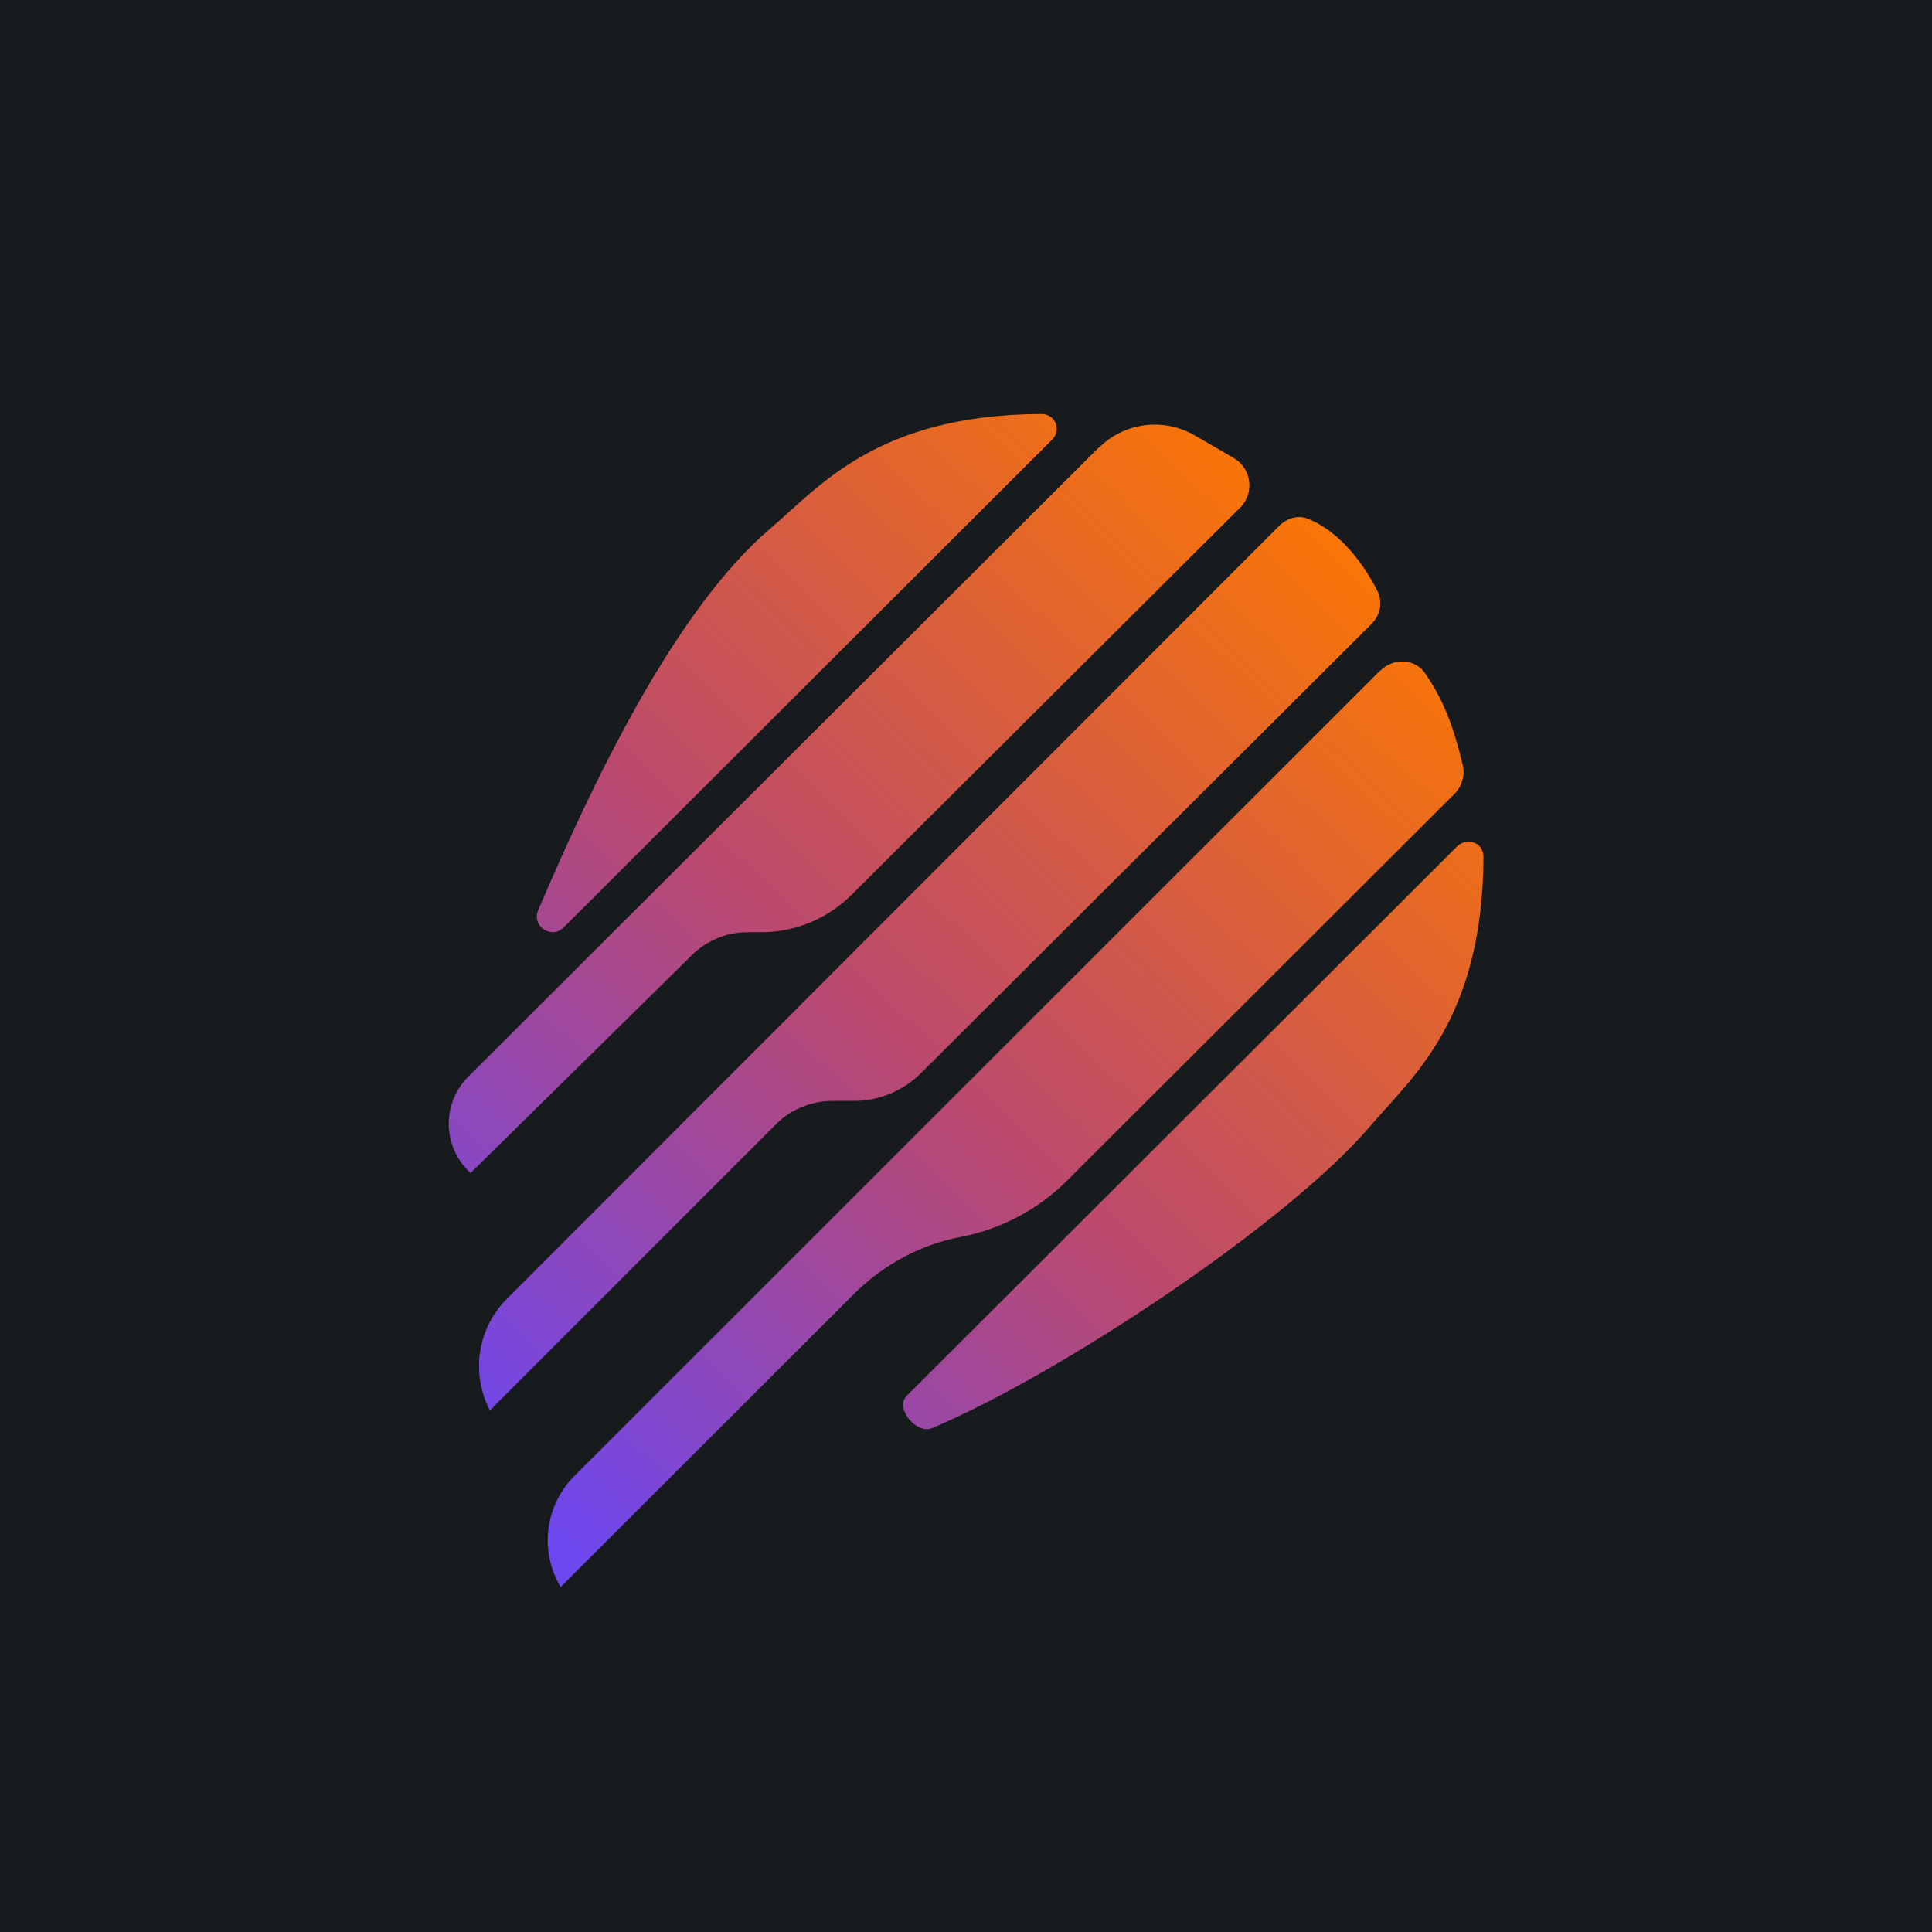
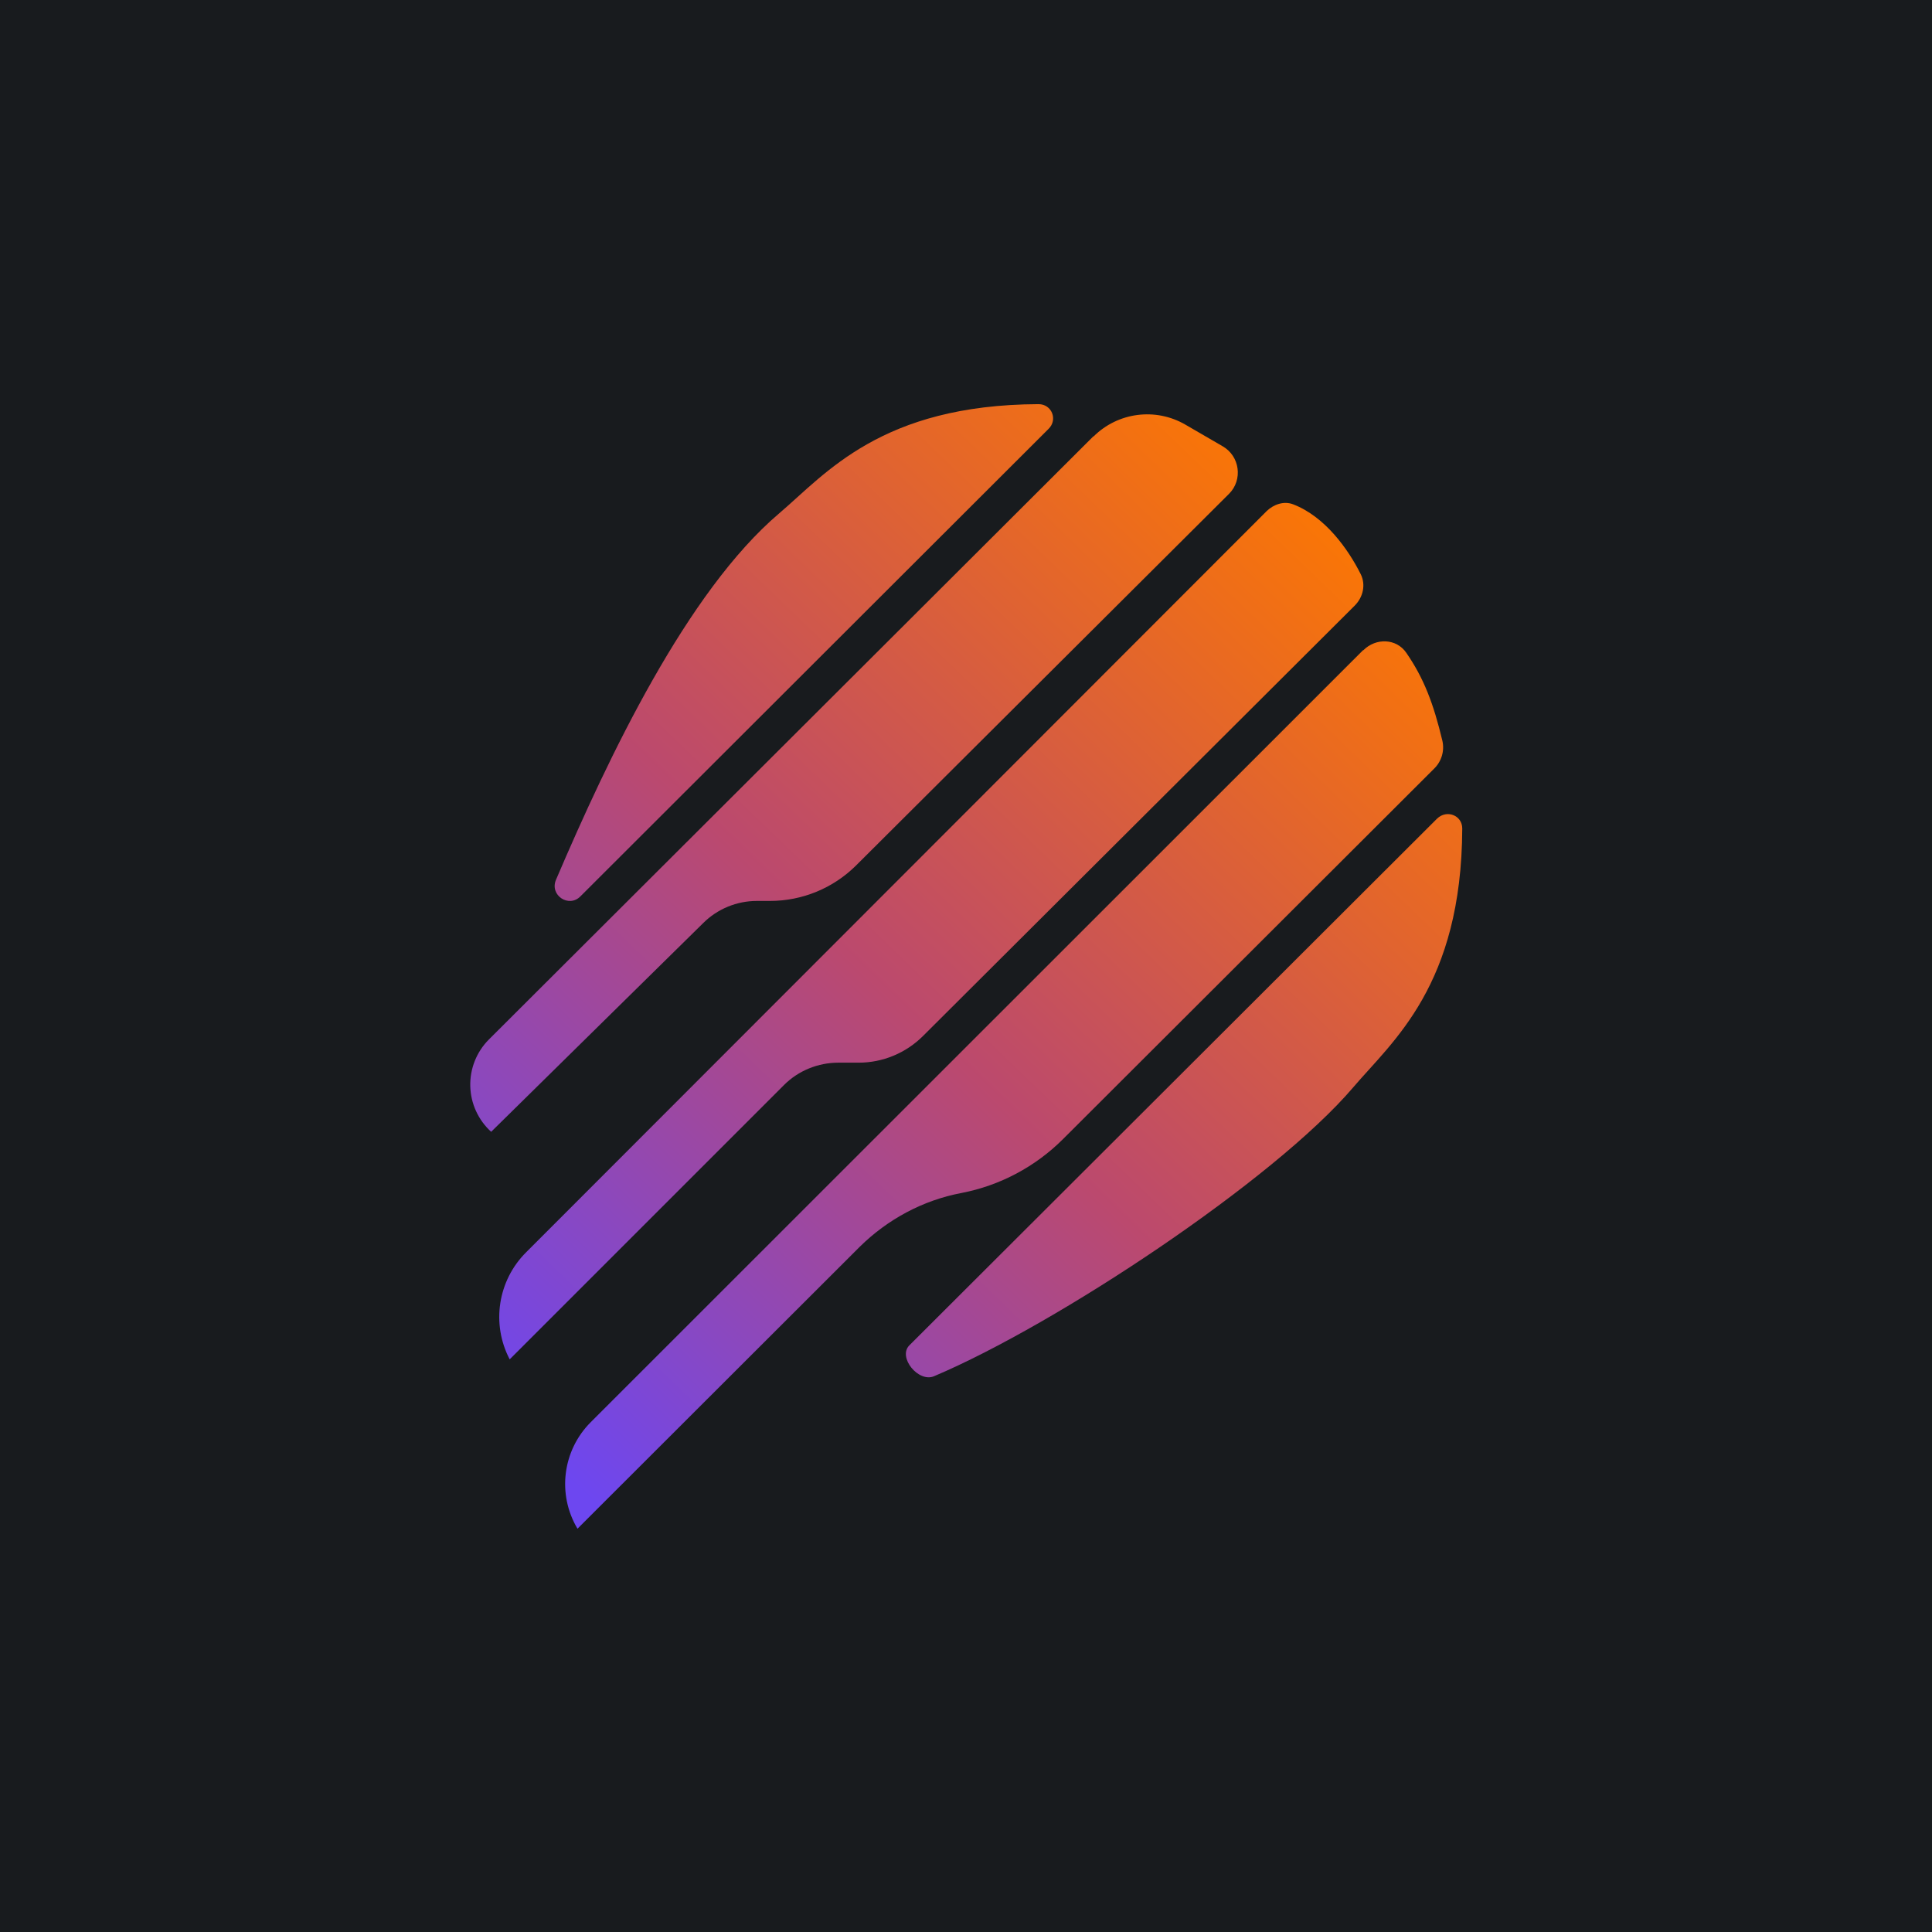
<svg xmlns="http://www.w3.org/2000/svg" viewBox="0 0 56 56">
  <rect x="0" y="0" width="56" height="56" fill="#181B1E" />
-   <path d="M40.01 19.44c.38-.38 1-.36 1.3.08.53.77.82 1.53 1.09 2.66a.9.9 0 0 1-.25.84l-11.22 11.2a5.94 5.94 0 0 1-3.07 1.63c-1.17.22-2.24.8-3.08 1.63L16.25 46a2.64 2.64 0 0 1 .4-3.22L40 19.44Zm2.23 5.09c.29-.28.76-.1.76.3-.02 4.75-2.1 6.42-3.3 7.83-2.38 2.79-8.94 7.15-12.67 8.73-.47.2-1.1-.57-.75-.93l15.96-15.93Zm-5.15-9.3c.21-.2.52-.31.8-.2.96.37 1.66 1.35 2.04 2.11.16.32.07.7-.18.95L26.7 31.1c-.52.52-1.22.81-1.95.81h-.62c-.6 0-1.2.24-1.63.67l-8.3 8.3a2.76 2.76 0 0 1 .5-3.24l22.38-22.4Zm-5.24-2.25a2.3 2.3 0 0 1 2.78-.36l1.12.65c.53.3.62 1.02.2 1.44L24.67 25.95a3.69 3.69 0 0 1-2.6 1.07h-.4c-.6 0-1.19.24-1.62.67L13.64 34a1.93 1.93 0 0 1-.07-2.79l18.28-18.24ZM30.19 12c.4 0 .59.47.3.75L16.34 26.88c-.35.36-.94-.03-.74-.5 1.59-3.72 3.96-8.71 6.75-11.08 1.41-1.2 3.08-3.28 7.84-3.3Z" fill="url(#a)" />
-   <defs>
-     <linearGradient id="a" x1="39.1" y1="16.22" x2="13.05" y2="43.26" gradientUnits="userSpaceOnUse">
-       <stop stop-color="#F97507" />
-       <stop offset=".51" stop-color="#BB496E" />
-       <stop offset=".97" stop-color="#6D47F0" />
-     </linearGradient>
-   </defs>
+   <g transform="translate(1.16,0.21) scale(0.9587)">
+     <path d="M40.01 19.44c.38-.38 1-.36 1.3.08.53.77.82 1.53 1.09 2.66a.9.9 0 0 1-.25.84l-11.22 11.2a5.94 5.94 0 0 1-3.07 1.63c-1.17.22-2.24.8-3.08 1.63L16.25 46a2.64 2.64 0 0 1 .4-3.22L40 19.44Zm2.23 5.09c.29-.28.76-.1.76.3-.02 4.75-2.1 6.42-3.3 7.83-2.38 2.79-8.94 7.15-12.67 8.73-.47.2-1.1-.57-.75-.93l15.96-15.93Zm-5.15-9.3c.21-.2.52-.31.8-.2.96.37 1.66 1.35 2.04 2.11.16.32.07.7-.18.95L26.7 31.1c-.52.52-1.22.81-1.95.81h-.62c-.6 0-1.2.24-1.63.67l-8.3 8.3a2.76 2.76 0 0 1 .5-3.24l22.38-22.4Zm-5.24-2.25a2.3 2.3 0 0 1 2.78-.36l1.12.65c.53.3.62 1.02.2 1.44L24.67 25.95a3.69 3.69 0 0 1-2.6 1.07h-.4c-.6 0-1.19.24-1.62.67L13.64 34a1.93 1.93 0 0 1-.07-2.79l18.28-18.24ZM30.19 12c.4 0 .59.47.3.75L16.34 26.88c-.35.36-.94-.03-.74-.5 1.59-3.72 3.96-8.71 6.75-11.08 1.41-1.2 3.08-3.28 7.84-3.3Z" fill="url(#a)" />
+     <defs>
+       <linearGradient id="a" x1="39.1" y1="16.22" x2="13.05" y2="43.26" gradientUnits="userSpaceOnUse">
+         <stop stop-color="#F97507" />
+         <stop offset=".51" stop-color="#BB496E" />
+         <stop offset=".97" stop-color="#6D47F0" />
+       </linearGradient>
+     </defs>
+   </g>
</svg>
